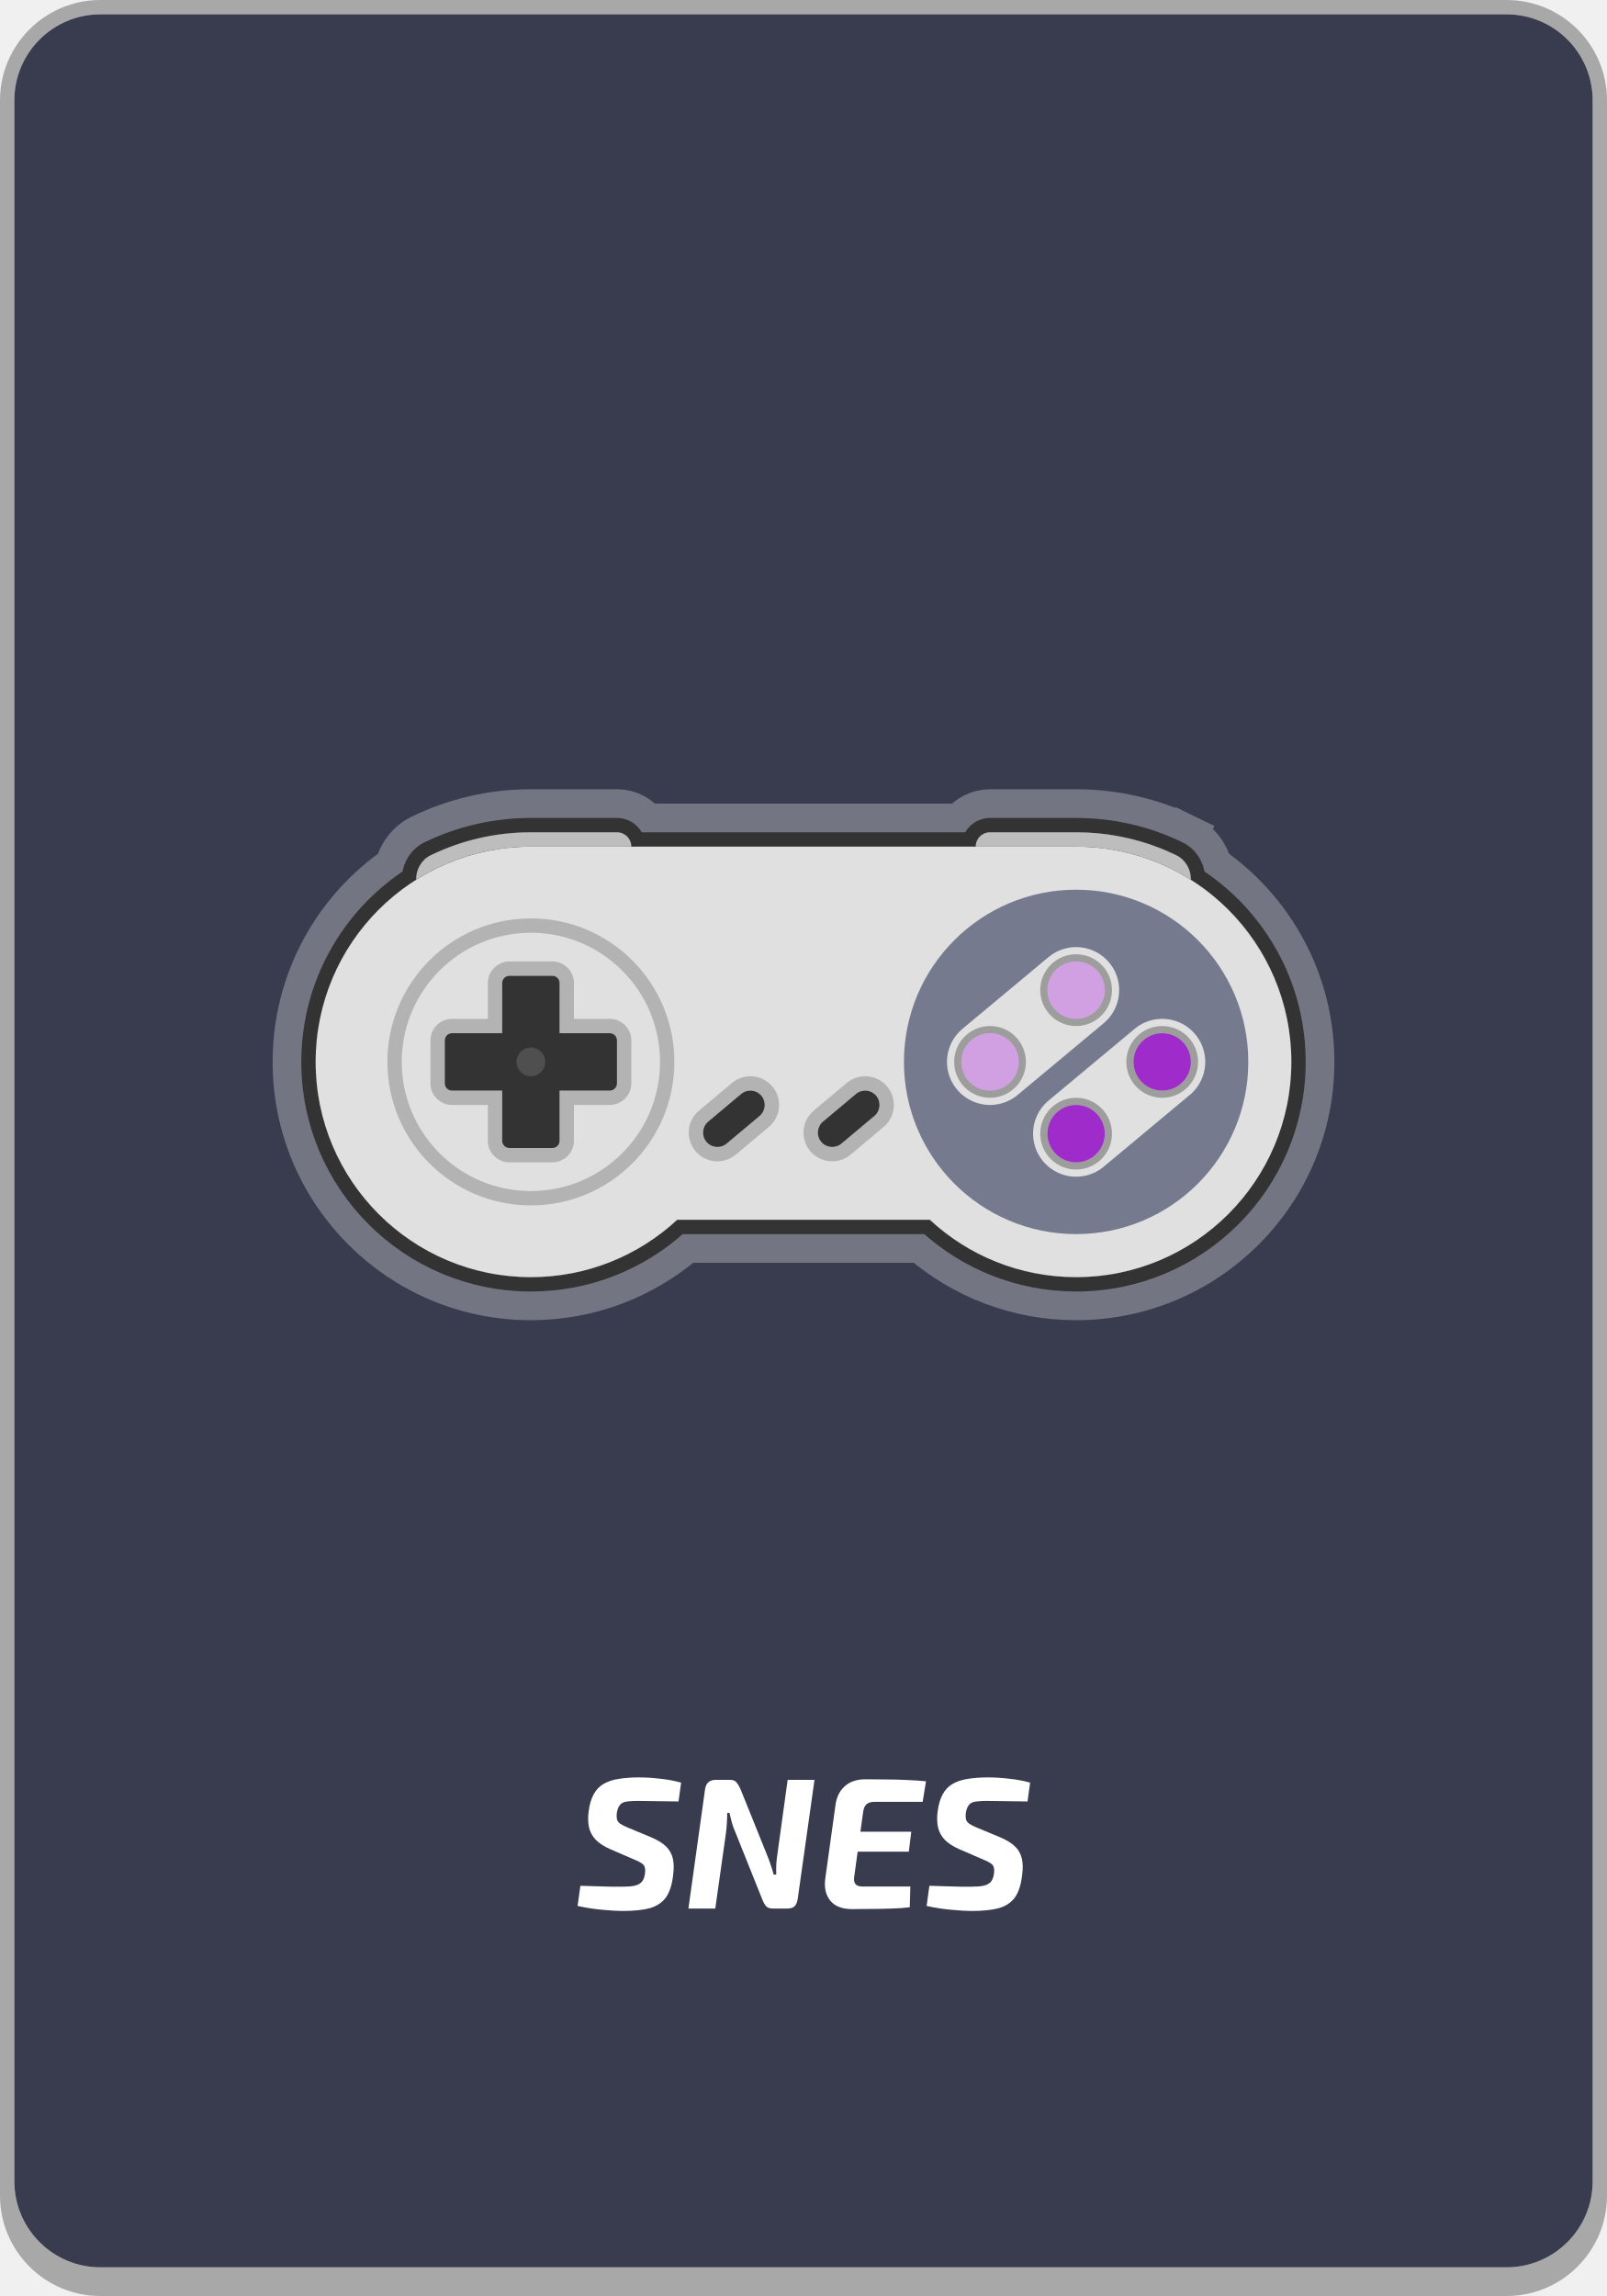
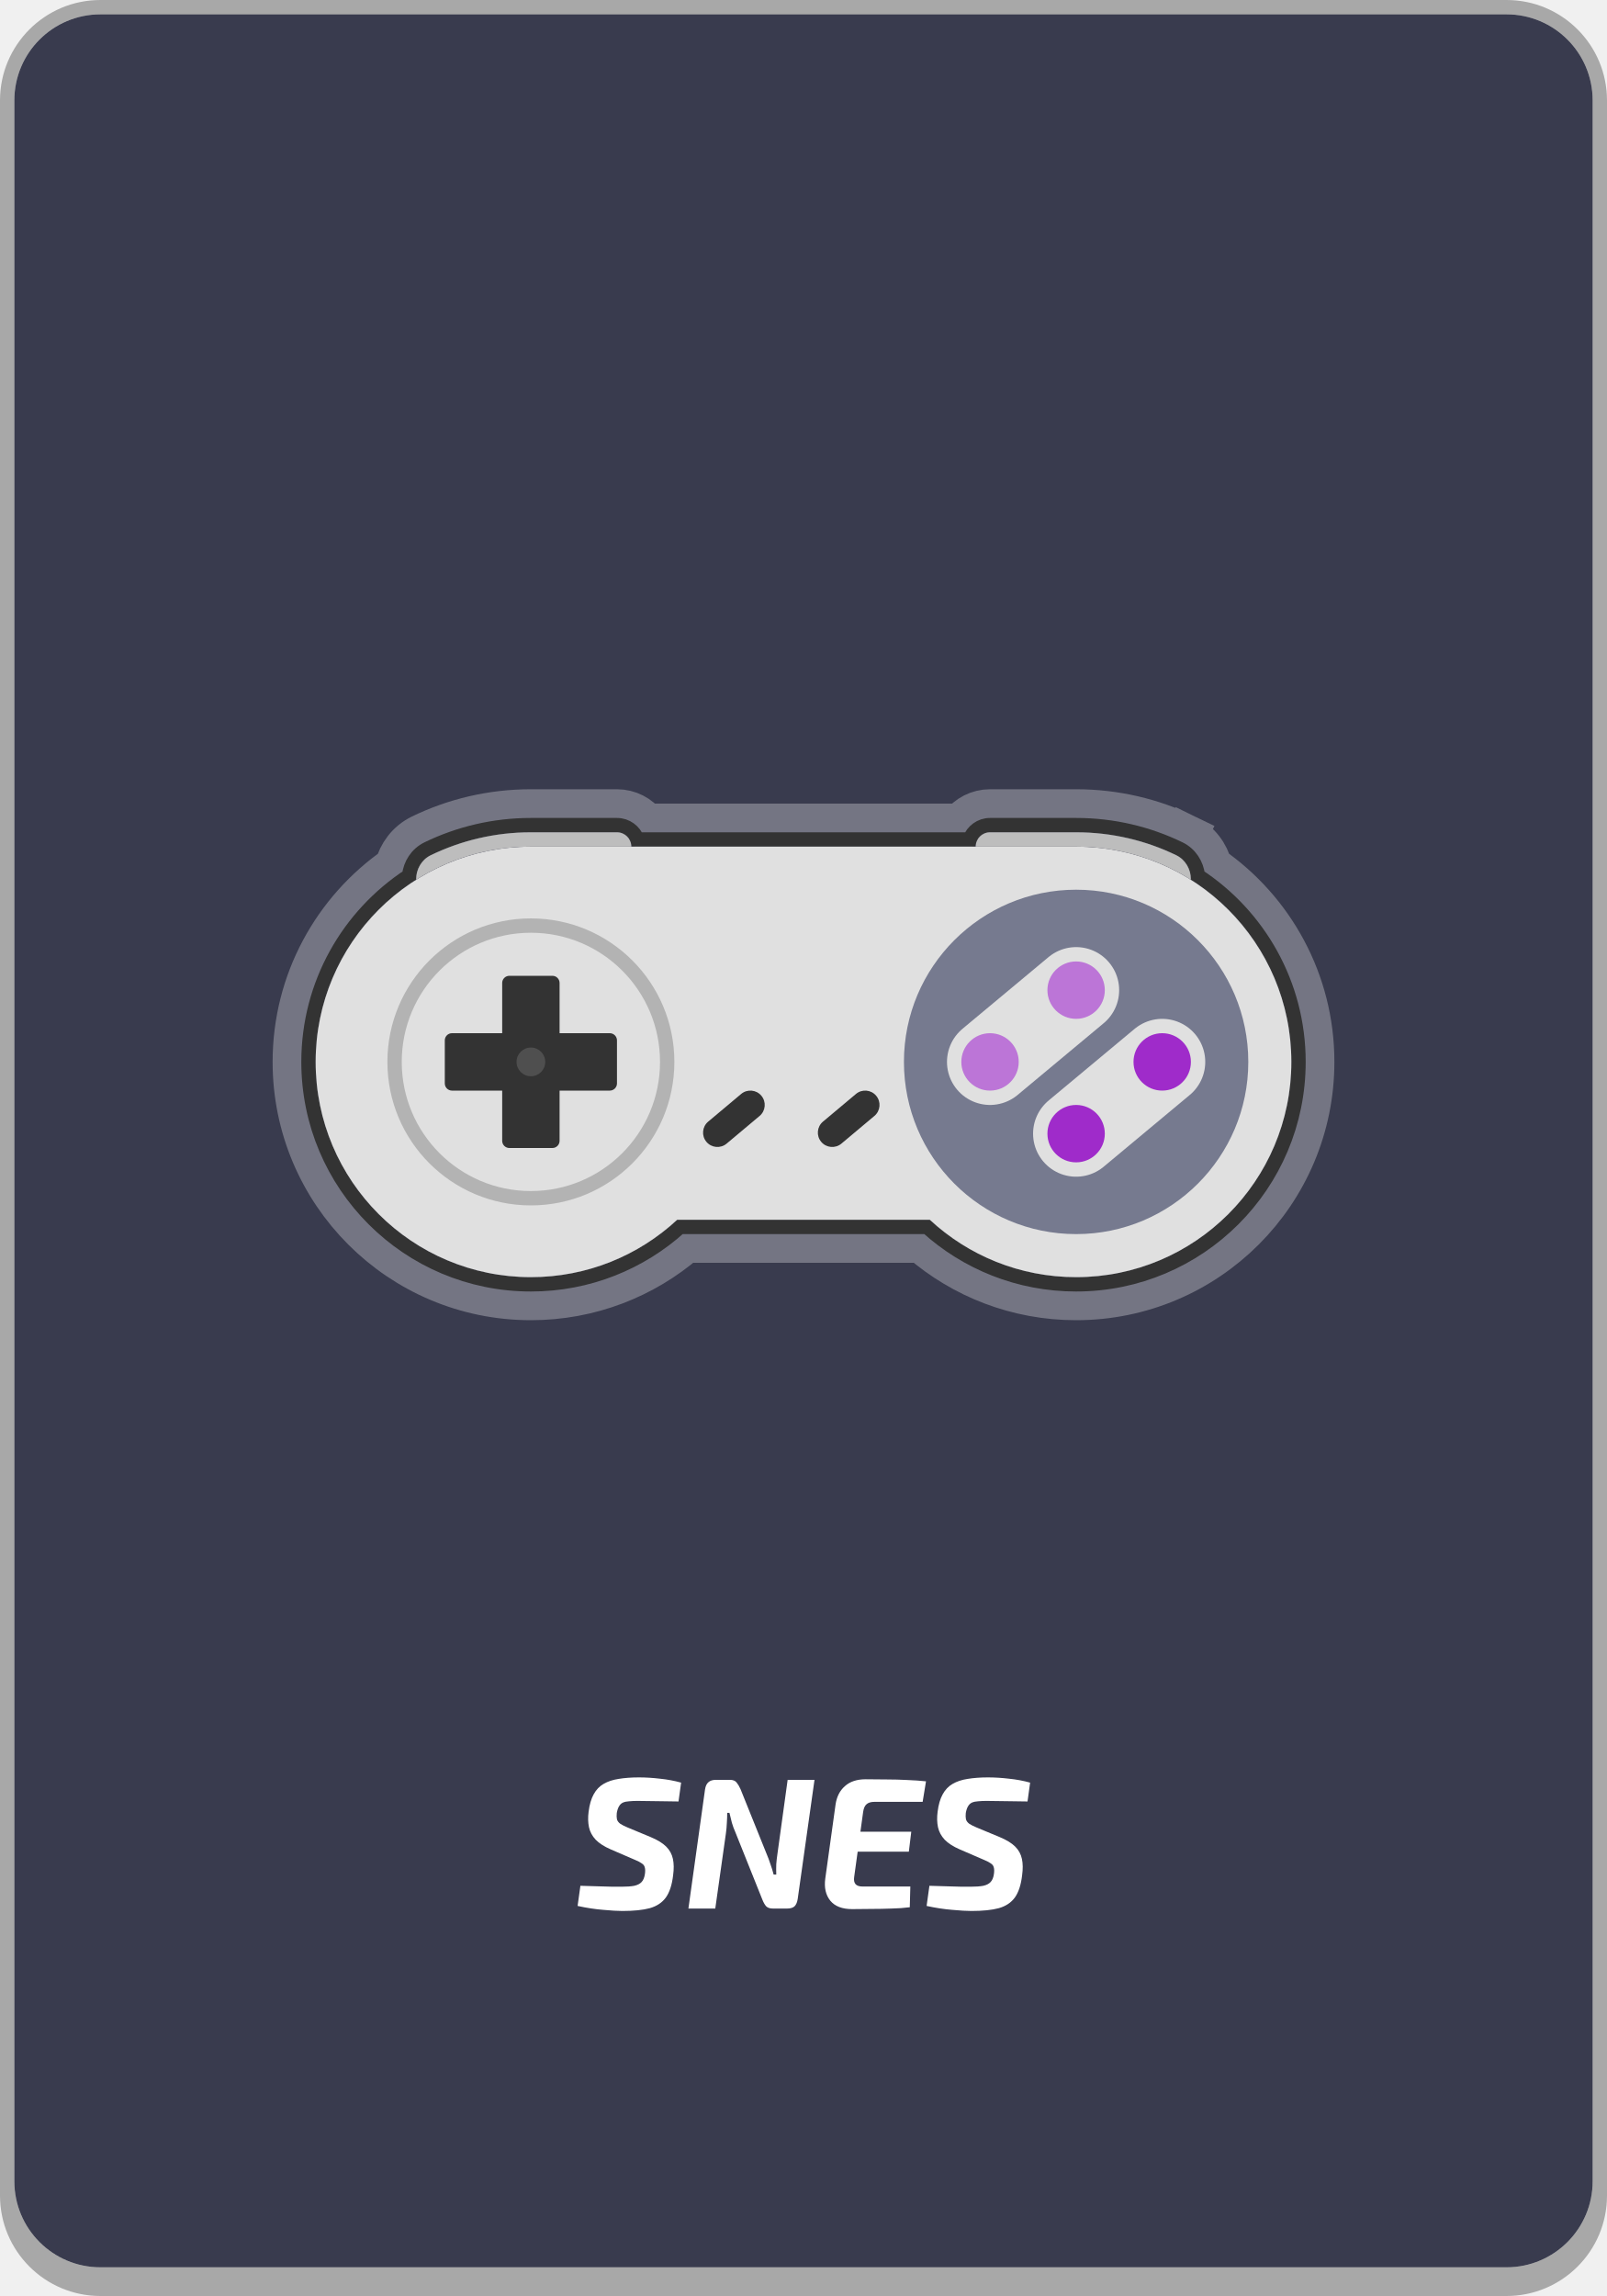
<svg xmlns="http://www.w3.org/2000/svg" width="112" height="160" viewBox="0 0 112 160" fill="none">
  <g clip-path="url(#clip0_113_1903)">
    <path d="M1 7C1 3.686 3.686 1 7 1H105C108.314 1 111 3.686 111 7V152C111 155.314 108.314 158 105 158H7C3.686 158 1 155.314 1 152V7Z" fill="#393B4E" />
    <path fill-rule="evenodd" clip-rule="evenodd" d="M7 0C3.134 0 0 3.134 0 7V153C0 156.866 3.134 160 7 160H105C108.866 160 112 156.866 112 153V7C112 3.134 108.866 0 105 0H7ZM7 1C3.686 1 1 3.686 1 7C1 7 1 7 1 7V152C1 152.165 1.007 152.328 1.02 152.49C1.269 155.575 3.851 158 7 158H105C108.149 158 110.731 155.575 110.98 152.49C110.993 152.328 111 152.165 111 152V7C111 3.686 108.314 1 105 1H7Z" fill="black" fill-opacity="0.3" />
-     <path d="M69 56.5C68.182 56.5 67.456 56.893 67 57.5H45C44.544 56.893 43.818 56.5 43 56.5H37C34.265 56.5 31.673 57.128 29.363 58.25C28.437 58.7 27.839 59.523 27.608 60.432C23.316 63.409 20.5 68.375 20.5 74C20.5 83.113 27.887 90.5 37 90.5C41.115 90.5 44.881 88.992 47.771 86.5H64.229C67.119 88.992 70.885 90.5 75 90.5C84.113 90.5 91.5 83.113 91.5 74C91.5 68.375 88.684 63.409 84.392 60.432C84.161 59.523 83.563 58.7 82.637 58.25L81.985 59.592L82.637 58.25C80.327 57.128 77.735 56.5 75 56.5H69Z" stroke="white" stroke-opacity="0.3" stroke-width="3" />
-     <path d="M67.585 58.5H44.415C44.209 57.917 43.653 57.5 43 57.5H37C34.42 57.5 31.976 58.093 29.8 59.15C29.052 59.513 28.598 60.241 28.514 61.027C24.291 63.795 21.5 68.571 21.5 74C21.5 82.56 28.44 89.5 37 89.5C40.998 89.5 44.644 87.986 47.392 85.5H64.608C67.356 87.986 71.002 89.5 75 89.5C83.56 89.5 90.5 82.56 90.5 74C90.5 68.571 87.709 63.795 83.486 61.027C83.402 60.241 82.948 59.513 82.2 59.15C80.024 58.093 77.58 57.5 75 57.5H69C68.347 57.5 67.791 57.917 67.585 58.5Z" stroke="#333333" />
+     <path d="M45 57.5C44.544 56.893 43.818 56.5 43 56.5H37C34.265 56.5 31.673 57.128 29.363 58.25C28.437 58.7 27.839 59.523 27.608 60.432C23.316 63.409 20.5 68.375 20.5 74C20.5 83.113 27.887 90.5 37 90.5C41.115 90.5 44.881 88.992 47.771 86.5H64.229C67.119 88.992 70.885 90.5 75 90.5C84.113 90.5 91.5 83.113 91.5 74C91.5 68.375 88.684 63.409 84.392 60.432C84.161 59.523 83.563 58.7 82.637 58.25L81.985 59.592L82.637 58.25C80.327 57.128 77.735 56.5 75 56.5H69C68.182 56.5 67.456 56.893 67 57.5H45Z" stroke="white" stroke-opacity="0.3" stroke-width="3" />
+     <path d="M44.415 58.5C44.209 57.917 43.653 57.5 43 57.5H37C34.42 57.5 31.976 58.093 29.8 59.15C29.052 59.513 28.598 60.241 28.514 61.027C24.291 63.795 21.5 68.571 21.5 74C21.5 82.56 28.44 89.5 37 89.5C40.998 89.5 44.644 87.986 47.392 85.5H64.608C67.356 87.986 71.002 89.5 75 89.5C83.56 89.5 90.5 82.56 90.5 74C90.5 68.571 87.709 63.795 83.486 61.027C83.402 60.241 82.948 59.513 82.2 59.15C80.024 58.093 77.58 57.5 75 57.5H69C68.347 57.5 67.791 57.917 67.585 58.5H44.415Z" stroke="#333333" />
    <path d="M37 89C40.938 89 44.522 87.482 47.198 85H64.802C67.478 87.482 71.062 89 75 89C83.284 89 90 82.284 90 74C90 65.716 83.284 59 75 59H37C28.716 59 22 65.716 22 74C22 82.284 28.716 89 37 89Z" fill="#E0E0E0" />
    <circle cx="37" cy="74" r="9.5" stroke="black" stroke-opacity="0.2" />
    <path d="M35.5 68C35.224 68 35 68.224 35 68.5V72H31.5C31.224 72 31 72.224 31 72.5V75.5C31 75.776 31.224 76 31.5 76H35V79.5C35 79.776 35.224 80 35.5 80H38.5C38.776 80 39 79.776 39 79.5V76H42.5C42.776 76 43 75.776 43 75.5V72.5C43 72.224 42.776 72 42.5 72H39V68.5C39 68.224 38.776 68 38.5 68H35.5Z" fill="#333333" />
-     <path d="M35.5 67.5C34.948 67.5 34.5 67.948 34.5 68.5V71.5H31.5C30.948 71.5 30.5 71.948 30.5 72.5V75.5C30.5 76.052 30.948 76.5 31.5 76.5H34.5V79.5C34.5 80.052 34.948 80.5 35.5 80.5H38.5C39.052 80.5 39.5 80.052 39.5 79.5V76.5H42.5C43.052 76.5 43.5 76.052 43.5 75.5V72.5C43.5 71.948 43.052 71.5 42.5 71.5H39.5V68.5C39.5 67.948 39.052 67.5 38.5 67.5H35.5Z" stroke="black" stroke-opacity="0.2" />
    <circle cx="37" cy="74" r="1" fill="#4F4F4F" />
    <circle cx="75" cy="74" r="12" fill="#767A8F" />
    <path d="M69 74L75 69M75 79L81 74" stroke="#E0E0E0" stroke-width="6" stroke-linecap="round" stroke-linejoin="round" />
-     <circle cx="69" cy="74" r="2" fill="#D1A0E3" />
-     <circle cx="69" cy="74" r="2.25" stroke="black" stroke-opacity="0.3" stroke-width="0.5" />
+     <circle cx="69" cy="74" r="2" fill="#BC75D7" />
    <circle cx="81" cy="74" r="2" fill="#9F2BCA" />
-     <circle cx="81" cy="74" r="2.25" stroke="black" stroke-opacity="0.3" stroke-width="0.5" />
-     <circle cx="75" cy="69" r="2" fill="#D1A0E3" />
-     <circle cx="75" cy="69" r="2.25" stroke="black" stroke-opacity="0.3" stroke-width="0.5" />
+     <circle cx="75" cy="69" r="2" fill="#BC75D7" />
    <circle cx="75" cy="79" r="2" fill="#9F2BCA" />
-     <circle cx="75" cy="79" r="2.25" stroke="black" stroke-opacity="0.3" stroke-width="0.5" />
    <path d="M49.234 79.571C48.879 79.148 48.934 78.517 49.357 78.162L51.655 76.234C52.078 75.879 52.709 75.934 53.064 76.357C53.419 76.78 53.364 77.411 52.941 77.766L50.643 79.694C50.22 80.049 49.589 79.994 49.234 79.571Z" fill="#333333" />
    <path d="M57.234 79.571C56.879 79.148 56.934 78.517 57.357 78.162L59.656 76.234C60.079 75.879 60.709 75.934 61.064 76.357C61.419 76.78 61.364 77.411 60.941 77.766L58.643 79.694C58.22 80.049 57.589 79.994 57.234 79.571Z" fill="#333333" />
-     <path d="M51.334 75.851L49.036 77.779C48.401 78.312 48.319 79.258 48.851 79.893C49.383 80.527 50.33 80.61 50.964 80.078L53.262 78.149C53.897 77.617 53.98 76.671 53.447 76.036C52.915 75.401 51.969 75.319 51.334 75.851ZM59.334 75.851L57.036 77.779C56.401 78.312 56.319 79.258 56.851 79.893C57.384 80.527 58.33 80.61 58.964 80.078L61.263 78.149C61.897 77.617 61.98 76.671 61.447 76.036C60.915 75.401 59.969 75.319 59.334 75.851Z" stroke="black" stroke-opacity="0.2" />
-     <path d="M44 59C44 58.448 43.552 58 43 58H37C34.497 58 32.128 58.575 30.018 59.599C29.376 59.911 29 60.58 29 61.294V61.309C31.315 59.846 34.059 59 37 59H44V59Z" fill="#BDBDBD" />
-     <path d="M68 59C68 58.448 68.448 58 69 58H75C77.503 58 79.872 58.575 81.981 59.599C82.624 59.911 83 60.58 83 61.294V61.309C80.685 59.846 77.941 59 75 59H68V59Z" fill="#BDBDBD" />
+     <path d="M44 59C44 58.448 43.552 58 43 58H37C34.497 58 32.128 58.575 30.018 59.599C29.376 59.911 29 60.58 29 61.294V61.309C31.315 59.846 34.059 59 37 59H44Z" fill="#BDBDBD" />
+     <path d="M68 59C68 58.448 68.448 58 69 58H75C77.503 58 79.872 58.575 81.981 59.599C82.624 59.911 83 60.58 83 61.294V61.309C80.685 59.846 77.941 59 75 59H68Z" fill="#BDBDBD" />
    <path d="M44.533 123.861C45.001 123.861 45.491 123.891 46.002 123.952C46.513 124.004 47.003 124.095 47.471 124.225L47.289 125.538C47.012 125.529 46.713 125.525 46.392 125.525C46.08 125.516 45.759 125.512 45.43 125.512C45.101 125.503 44.767 125.499 44.429 125.499C44.212 125.499 44.017 125.508 43.844 125.525C43.679 125.534 43.536 125.564 43.415 125.616C43.302 125.668 43.211 125.755 43.142 125.876C43.073 125.989 43.021 126.145 42.986 126.344C42.969 126.517 42.973 126.665 42.999 126.786C43.034 126.899 43.107 126.998 43.22 127.085C43.333 127.163 43.502 127.25 43.727 127.345L45.352 128.021C45.829 128.22 46.188 128.441 46.431 128.684C46.674 128.927 46.83 129.213 46.899 129.542C46.968 129.863 46.973 130.244 46.912 130.686C46.834 131.353 46.665 131.869 46.405 132.233C46.145 132.588 45.772 132.835 45.287 132.974C44.802 133.104 44.165 133.169 43.376 133.169C43.055 133.169 42.613 133.143 42.05 133.091C41.495 133.048 40.897 132.957 40.256 132.818L40.451 131.414C40.962 131.423 41.404 131.436 41.777 131.453C42.15 131.462 42.462 131.47 42.713 131.479C42.964 131.479 43.164 131.479 43.311 131.479C43.684 131.479 43.983 131.457 44.208 131.414C44.433 131.362 44.602 131.275 44.715 131.154C44.836 131.024 44.914 130.833 44.949 130.582C44.975 130.391 44.971 130.24 44.936 130.127C44.91 130.014 44.841 129.923 44.728 129.854C44.624 129.776 44.477 129.698 44.286 129.62L42.57 128.879C42.111 128.68 41.76 128.454 41.517 128.203C41.274 127.943 41.118 127.653 41.049 127.332C40.98 127.003 40.971 126.643 41.023 126.253C41.084 125.759 41.201 125.356 41.374 125.044C41.547 124.723 41.777 124.481 42.063 124.316C42.358 124.143 42.709 124.026 43.116 123.965C43.532 123.896 44.004 123.861 44.533 123.861ZM56.767 124.03L55.597 132.324C55.562 132.558 55.488 132.731 55.376 132.844C55.263 132.948 55.09 133 54.856 133H53.868C53.651 133 53.491 132.944 53.387 132.831C53.291 132.718 53.205 132.562 53.127 132.363L51.242 127.657C51.155 127.466 51.077 127.254 51.008 127.02C50.947 126.786 50.891 126.556 50.839 126.331H50.683C50.683 126.565 50.674 126.803 50.657 127.046C50.648 127.28 50.626 127.518 50.592 127.761L49.851 133H47.979L49.136 124.706C49.17 124.472 49.248 124.303 49.37 124.199C49.491 124.086 49.669 124.03 49.903 124.03H50.865C51.081 124.03 51.237 124.091 51.333 124.212C51.428 124.325 51.519 124.476 51.606 124.667L53.439 129.217C53.525 129.416 53.608 129.637 53.686 129.88C53.772 130.114 53.85 130.365 53.92 130.634H54.102C54.093 130.374 54.093 130.131 54.102 129.906C54.119 129.681 54.145 129.451 54.18 129.217L54.895 124.03H56.767ZM60.326 123.991C60.82 123.991 61.31 123.995 61.795 124.004C62.289 124.004 62.77 124.017 63.238 124.043C63.706 124.06 64.139 124.091 64.538 124.134L64.304 125.564H60.95C60.699 125.564 60.512 125.62 60.391 125.733C60.27 125.837 60.192 126.015 60.157 126.266L59.533 130.79C59.498 131.015 59.529 131.184 59.624 131.297C59.719 131.41 59.888 131.466 60.131 131.466H63.446L63.407 132.909C63.008 132.961 62.579 132.991 62.12 133C61.669 133.017 61.21 133.026 60.742 133.026C60.283 133.035 59.832 133.039 59.39 133.039C58.697 133.039 58.19 132.844 57.869 132.454C57.548 132.055 57.431 131.54 57.518 130.907L58.233 125.759C58.311 125.213 58.528 124.784 58.883 124.472C59.238 124.151 59.719 123.991 60.326 123.991ZM58.22 127.644H63.511L63.342 129.035H57.999L58.22 127.644ZM68.857 123.861C69.325 123.861 69.815 123.891 70.326 123.952C70.838 124.004 71.327 124.095 71.795 124.225L71.613 125.538C71.336 125.529 71.037 125.525 70.716 125.525C70.404 125.516 70.084 125.512 69.754 125.512C69.425 125.503 69.091 125.499 68.753 125.499C68.537 125.499 68.342 125.508 68.168 125.525C68.004 125.534 67.861 125.564 67.739 125.616C67.627 125.668 67.536 125.755 67.466 125.876C67.397 125.989 67.345 126.145 67.31 126.344C67.293 126.517 67.297 126.665 67.323 126.786C67.358 126.899 67.432 126.998 67.544 127.085C67.657 127.163 67.826 127.25 68.051 127.345L69.676 128.021C70.153 128.22 70.513 128.441 70.755 128.684C70.998 128.927 71.154 129.213 71.223 129.542C71.293 129.863 71.297 130.244 71.236 130.686C71.158 131.353 70.989 131.869 70.729 132.233C70.469 132.588 70.097 132.835 69.611 132.974C69.126 133.104 68.489 133.169 67.7 133.169C67.38 133.169 66.938 133.143 66.374 133.091C65.82 133.048 65.222 132.957 64.58 132.818L64.775 131.414C65.287 131.423 65.729 131.436 66.101 131.453C66.474 131.462 66.786 131.47 67.037 131.479C67.289 131.479 67.488 131.479 67.635 131.479C68.008 131.479 68.307 131.457 68.532 131.414C68.758 131.362 68.927 131.275 69.039 131.154C69.161 131.024 69.239 130.833 69.273 130.582C69.299 130.391 69.295 130.24 69.26 130.127C69.234 130.014 69.165 129.923 69.052 129.854C68.948 129.776 68.801 129.698 68.61 129.62L66.894 128.879C66.435 128.68 66.084 128.454 65.841 128.203C65.599 127.943 65.443 127.653 65.373 127.332C65.304 127.003 65.295 126.643 65.347 126.253C65.408 125.759 65.525 125.356 65.698 125.044C65.872 124.723 66.101 124.481 66.387 124.316C66.682 124.143 67.033 124.026 67.44 123.965C67.856 123.896 68.329 123.861 68.857 123.861Z" fill="white" />
  </g>
  <defs>
    <clipPath id="clip0_113_1903">
      <rect width="112" height="160" rx="6" fill="white" />
    </clipPath>
  </defs>
</svg>
